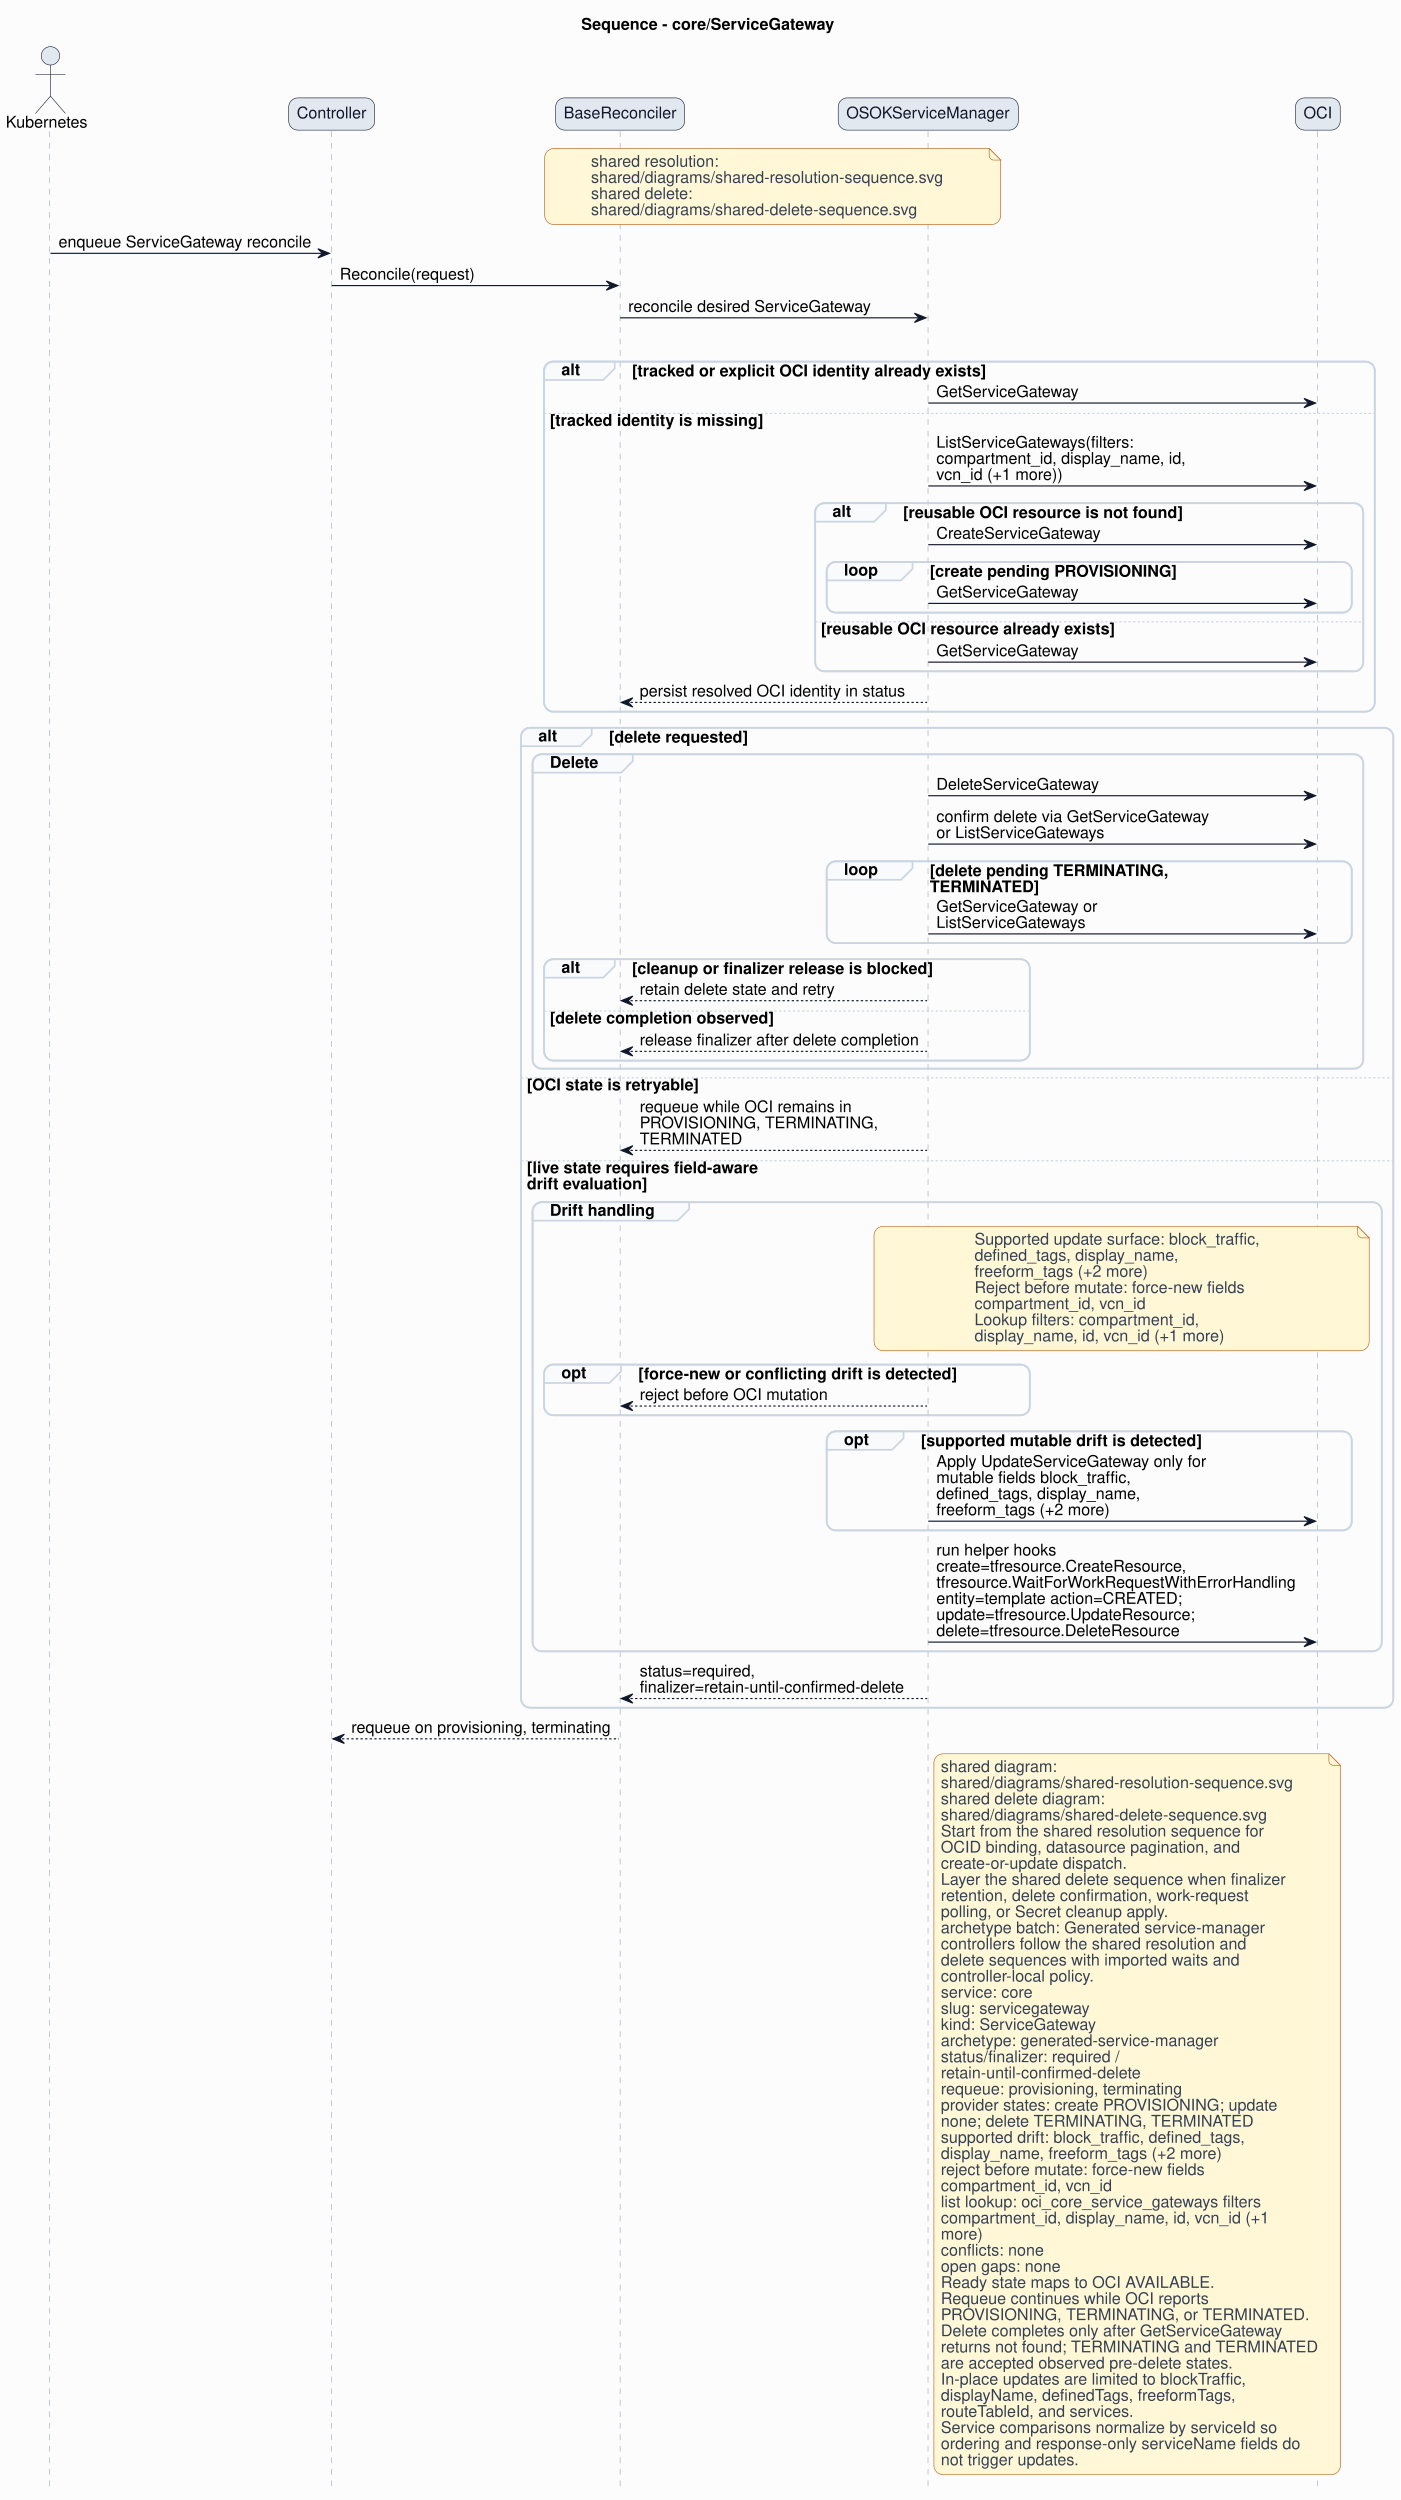
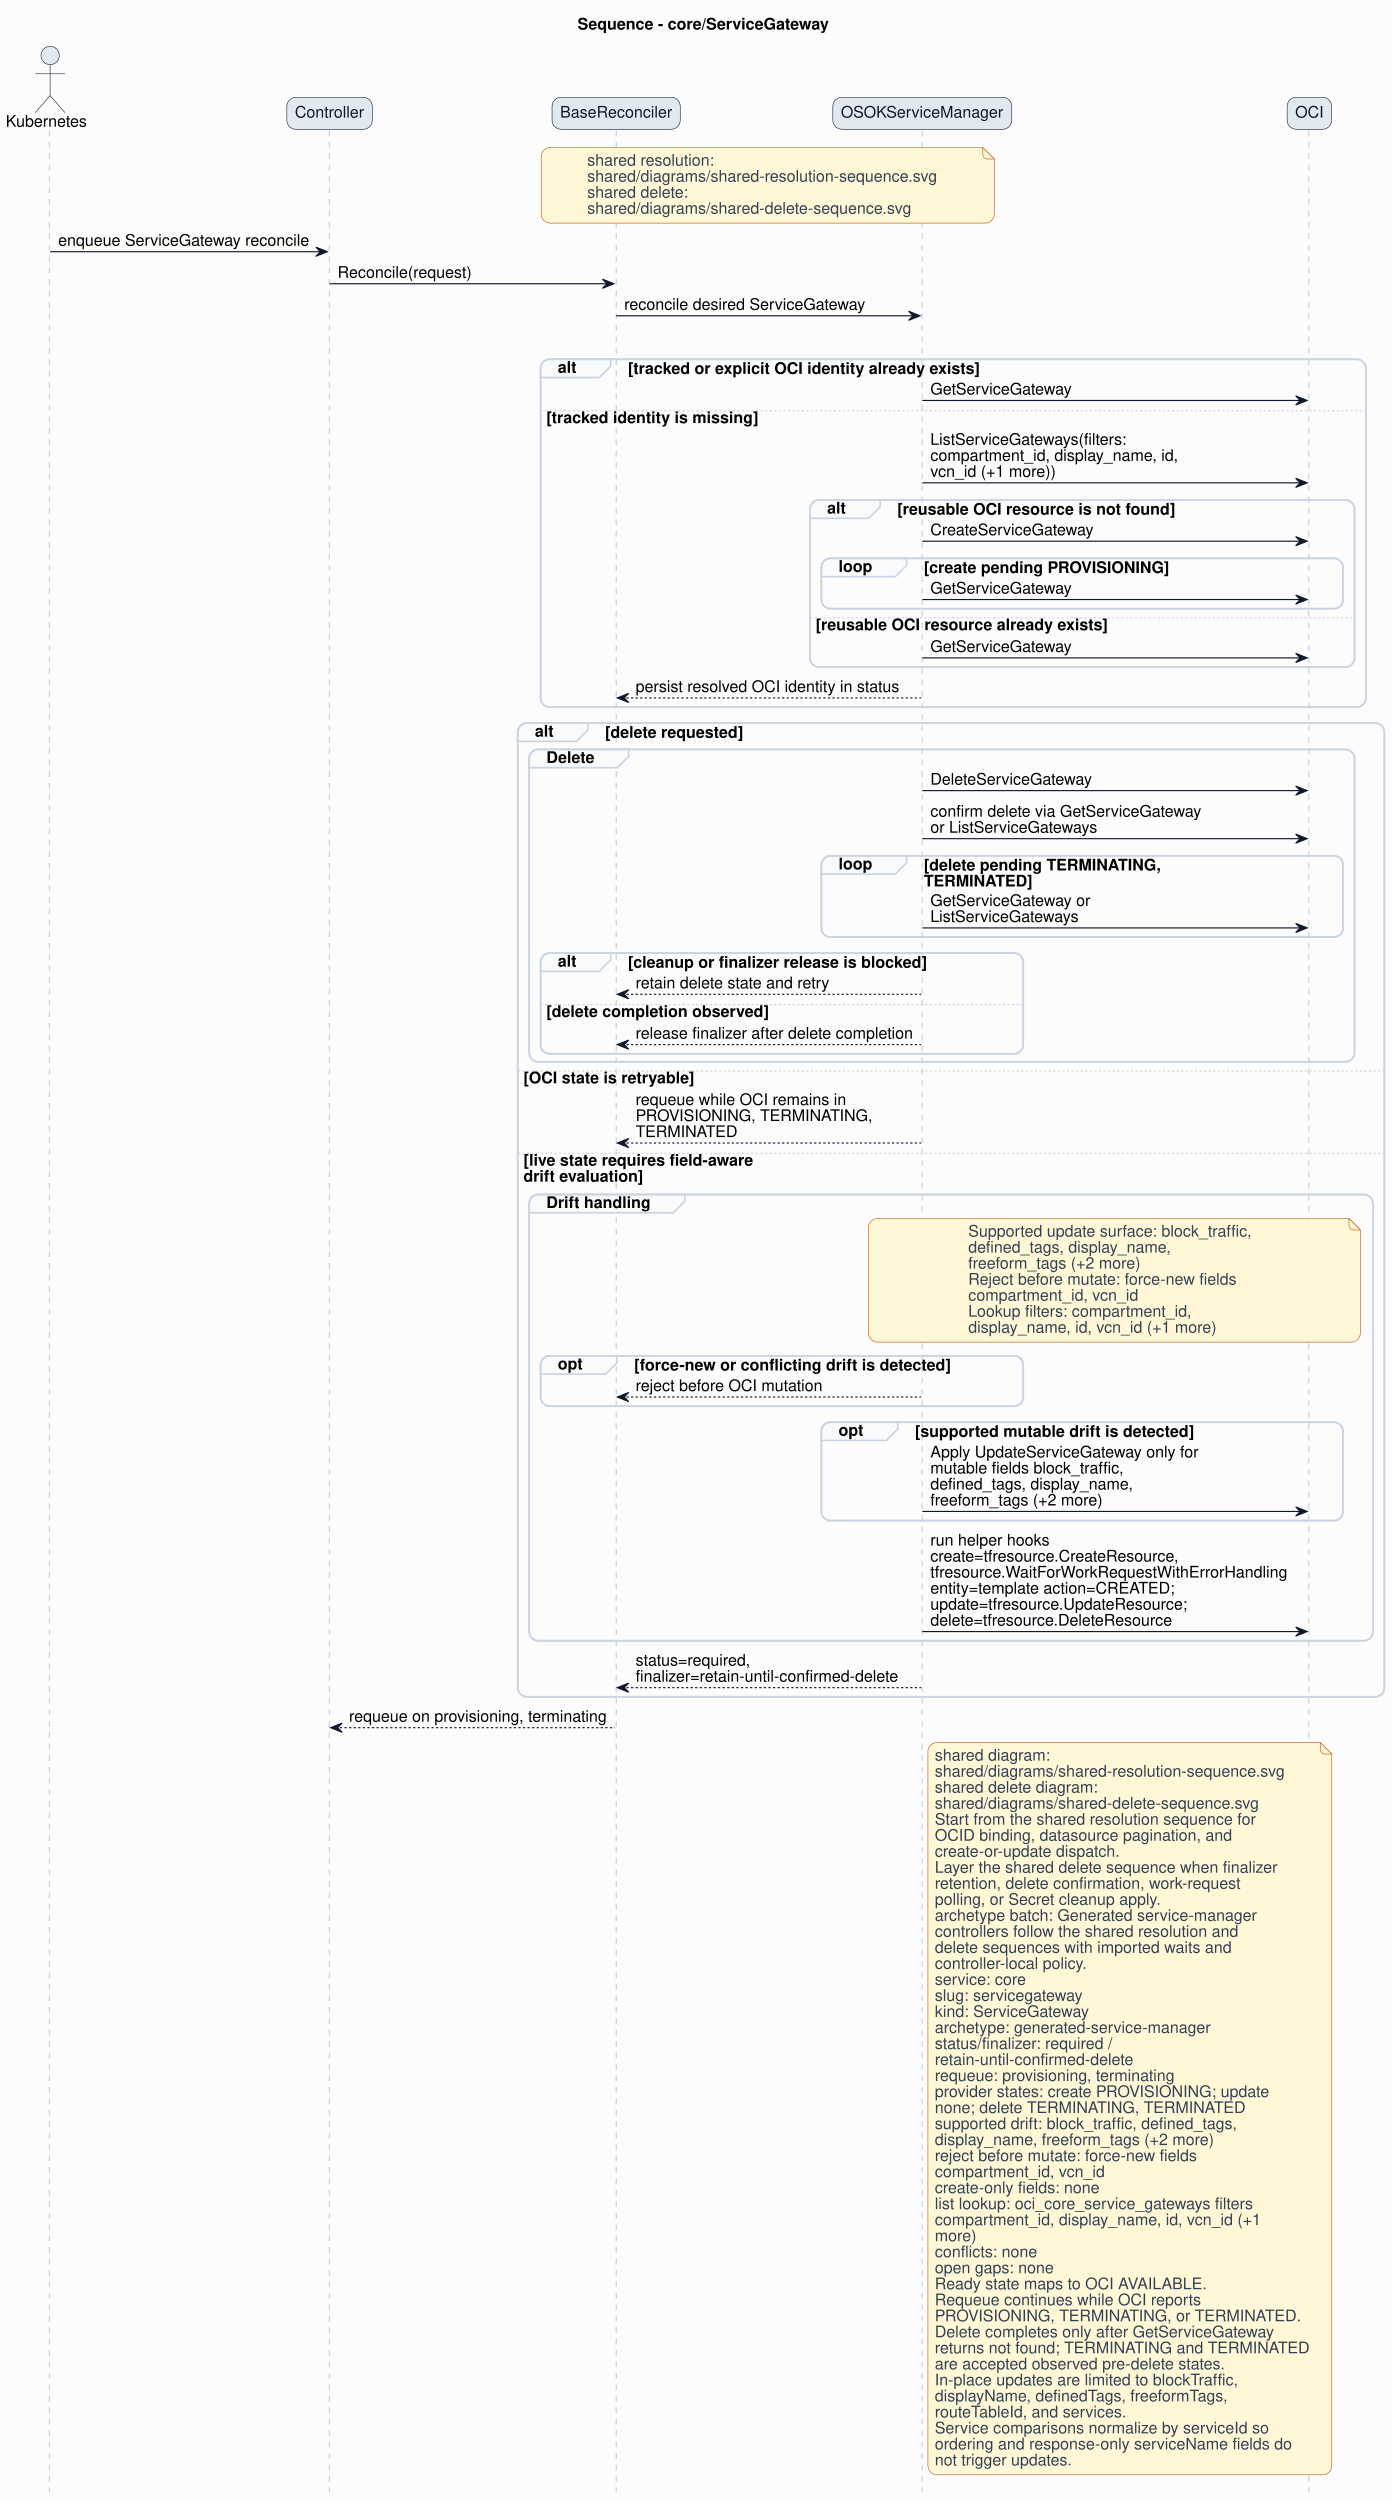
- <svg xmlns="http://www.w3.org/2000/svg" contentStyleType="text/css" data-diagram-type="SEQUENCE" height="2171px" preserveAspectRatio="none" style="width:1216px;height:2171px;background:#FCFCFD;" version="1.1" viewBox="0 0 1216 2171" width="1216px" zoomAndPan="magnify">
+ <svg xmlns="http://www.w3.org/2000/svg" contentStyleType="text/css" data-diagram-type="SEQUENCE" height="2185px" preserveAspectRatio="none" style="width:1216px;height:2185px;background:#FCFCFD;" version="1.1" viewBox="0 0 1216 2185" width="1216px" zoomAndPan="magnify">
  <defs />
  <g>
-     <rect fill="#FCFCFD" height="2171" style="stroke:none;stroke-width:1;" width="1216" x="0" y="0" />
+     <rect fill="#FCFCFD" height="2185" style="stroke:none;stroke-width:1;" width="1216" x="0" y="0" />
    <text fill="#000000" font-family="Helvetica" font-size="14" font-weight="bold" lengthAdjust="spacing" textLength="219.447" x="504.755" y="25.78">Sequence - core/ServiceGateway</text>
    <rect fill="none" height="304" rx="8" ry="8" style="stroke:#CBD5E1;stroke-width:1.5;" width="721.363" x="472.494" y="314" />
    <rect fill="none" height="146" rx="8" ry="8" style="stroke:#CBD5E1;stroke-width:1.5;" width="475.957" x="707.9" y="437" />
    <rect fill="none" height="44" rx="8" ry="8" style="stroke:#CBD5E1;stroke-width:1.5;" width="455.957" x="717.9" y="488" />
    <rect fill="none" height="851" rx="8" ry="8" style="stroke:#CBD5E1;stroke-width:1.5;" width="757.463" x="452.494" y="632" />
    <rect fill="none" height="273" rx="8" ry="8" style="stroke:#CBD5E1;stroke-width:1.5;" width="721.363" x="462.494" y="655" />
    <rect fill="none" height="71" rx="8" ry="8" style="stroke:#CBD5E1;stroke-width:1.5;" width="455.957" x="717.9" y="748" />
    <rect fill="none" height="88" rx="8" ry="8" style="stroke:#CBD5E1;stroke-width:1.5;" width="421.798" x="472.494" y="833" />
    <rect fill="none" height="390" rx="8" ry="8" style="stroke:#CBD5E1;stroke-width:1.5;" width="737.463" x="462.494" y="1044" />
    <rect fill="none" height="44" rx="8" ry="8" style="stroke:#CBD5E1;stroke-width:1.5;" width="421.798" x="472.494" y="1185" />
    <rect fill="none" height="86" rx="8" ry="8" style="stroke:#CBD5E1;stroke-width:1.5;" width="455.957" x="717.9" y="1243" />
    <g class="participant-lifeline" data-entity-uid="part1" data-qualified-name="Kubernetes" id="part1-lifeline">
      <g>
-         <rect fill="#000000" fill-opacity="0" height="2050" width="8" x="39.803" y="114" />
-         <line style="stroke:#94A3B8;stroke-width:0.5;stroke-dasharray:5,5;" x1="43" x2="43" y1="114" y2="2164" />
+         <rect fill="#000000" fill-opacity="0" height="2064" width="8" x="39.803" y="114" />
+         <line style="stroke:#94A3B8;stroke-width:0.5;stroke-dasharray:5,5;" x1="43" x2="43" y1="114" y2="2178" />
      </g>
    </g>
    <g class="participant-lifeline" data-entity-uid="part2" data-qualified-name="Controller" id="part2-lifeline">
      <g>
-         <rect fill="#000000" fill-opacity="0" height="2050" width="8" x="284.043" y="114" />
-         <line style="stroke:#94A3B8;stroke-width:0.5;stroke-dasharray:5,5;" x1="287.699" x2="287.699" y1="114" y2="2164" />
+         <rect fill="#000000" fill-opacity="0" height="2064" width="8" x="284.043" y="114" />
+         <line style="stroke:#94A3B8;stroke-width:0.5;stroke-dasharray:5,5;" x1="287.699" x2="287.699" y1="114" y2="2178" />
      </g>
    </g>
    <g class="participant-lifeline" data-entity-uid="part3" data-qualified-name="BaseReconciler" id="part3-lifeline">
      <g>
-         <rect fill="#000000" fill-opacity="0" height="2050" width="8" x="534.518" y="114" />
-         <line style="stroke:#94A3B8;stroke-width:0.5;stroke-dasharray:5,5;" x1="538.494" x2="538.494" y1="114" y2="2164" />
+         <rect fill="#000000" fill-opacity="0" height="2064" width="8" x="534.518" y="114" />
+         <line style="stroke:#94A3B8;stroke-width:0.5;stroke-dasharray:5,5;" x1="538.494" x2="538.494" y1="114" y2="2178" />
      </g>
    </g>
    <g class="participant-lifeline" data-entity-uid="part4" data-qualified-name="ServiceManager" id="part4-lifeline">
      <g>
-         <rect fill="#000000" fill-opacity="0" height="2050" width="8" x="802.096" y="114" />
-         <line style="stroke:#94A3B8;stroke-width:0.5;stroke-dasharray:5,5;" x1="805.9" x2="805.9" y1="114" y2="2164" />
+         <rect fill="#000000" fill-opacity="0" height="2064" width="8" x="802.096" y="114" />
+         <line style="stroke:#94A3B8;stroke-width:0.5;stroke-dasharray:5,5;" x1="805.9" x2="805.9" y1="114" y2="2178" />
      </g>
    </g>
    <g class="participant-lifeline" data-entity-uid="part5" data-qualified-name="OCI" id="part5-lifeline">
      <g>
-         <rect fill="#000000" fill-opacity="0" height="2050" width="8" x="1140.413" y="114" />
-         <line style="stroke:#94A3B8;stroke-width:0.5;stroke-dasharray:5,5;" x1="1143.968" x2="1143.968" y1="114" y2="2164" />
+         <rect fill="#000000" fill-opacity="0" height="2064" width="8" x="1140.413" y="114" />
+         <line style="stroke:#94A3B8;stroke-width:0.5;stroke-dasharray:5,5;" x1="1143.968" x2="1143.968" y1="114" y2="2178" />
      </g>
    </g>
    <g class="participant participant-head" data-entity-uid="part1" data-qualified-name="Kubernetes" id="part1-head">
      <text fill="#000000" font-family="Helvetica" font-size="14" lengthAdjust="spacing" textLength="71.606" x="5" y="110.78">Kubernetes</text>
      <ellipse cx="43.803" cy="48.5" fill="#E2E8F0" rx="8" ry="8" style="stroke:#0F172A;stroke-width:0.5;" />
      <path d="M43.803,56.5 L43.803,83.5 M30.803,64.5 L56.803,64.5 M43.803,83.5 L30.803,98.5 M43.803,83.5 L56.803,98.5" fill="none" style="stroke:#0F172A;stroke-width:0.5;" />
    </g>
    <g class="participant participant-head" data-entity-uid="part2" data-qualified-name="Controller" id="part2-head">
      <rect fill="#E2E8F0" height="28" rx="8" ry="8" style="stroke:#0F172A;stroke-width:0.5;" width="74.689" x="250.699" y="85" />
      <text fill="#0F172A" font-family="Helvetica" font-size="14" lengthAdjust="spacing" textLength="60.69" x="257.699" y="102.78">Controller</text>
    </g>
    <g class="participant participant-head" data-entity-uid="part3" data-qualified-name="BaseReconciler" id="part3-head">
      <rect fill="#E2E8F0" height="28" rx="8" ry="8" style="stroke:#0F172A;stroke-width:0.5;" width="112.048" x="482.494" y="85" />
      <text fill="#0F172A" font-family="Helvetica" font-size="14" lengthAdjust="spacing" textLength="98.048" x="489.494" y="102.78">BaseReconciler</text>
    </g>
    <g class="participant participant-head" data-entity-uid="part4" data-qualified-name="ServiceManager" id="part4-head">
      <rect fill="#E2E8F0" height="28" rx="8" ry="8" style="stroke:#0F172A;stroke-width:0.5;" width="156.393" x="727.9" y="85" />
      <text fill="#0F172A" font-family="Helvetica" font-size="14" lengthAdjust="spacing" textLength="142.393" x="734.9" y="102.78">OSOKServiceManager</text>
    </g>
    <g class="participant participant-head" data-entity-uid="part5" data-qualified-name="OCI" id="part5-head">
      <rect fill="#E2E8F0" height="28" rx="8" ry="8" style="stroke:#0F172A;stroke-width:0.5;" width="38.89" x="1124.968" y="85" />
      <text fill="#0F172A" font-family="Helvetica" font-size="14" lengthAdjust="spacing" textLength="24.89" x="1131.968" y="102.78">OCI</text>
    </g>
    <path d="M473,137 L473,187 A8,8 0 0 0 481,195 L861,195 A8,8 0 0 0 869,187 L869,139 L859,129 L481,129 A8,8 0 0 0 473,137" fill="#FFF7D6" style="stroke:#B45309;stroke-width:0.5;" />
    <path d="M859,129 L859,135 A4,4 0 0 0 863,139 L869,139 L859,129" fill="#FFF7D6" style="stroke:#B45309;stroke-width:0.5;" />
    <text fill="#334155" font-family="Helvetica" font-size="14" lengthAdjust="spacing" textLength="111.289" x="513.203" y="144.78">shared resolution:</text>
    <text fill="#334155" font-family="Helvetica" font-size="14" lengthAdjust="spacing" textLength="307.392" x="513.203" y="158.78">shared/diagrams/shared-resolution-sequence.svg</text>
    <text fill="#334155" font-family="Helvetica" font-size="14" lengthAdjust="spacing" textLength="88.731" x="513.203" y="172.78">shared delete:</text>
    <text fill="#334155" font-family="Helvetica" font-size="14" lengthAdjust="spacing" textLength="284.833" x="513.203" y="186.78">shared/diagrams/shared-delete-sequence.svg</text>
    <g class="message" data-entity-1="part1" data-entity-2="part2" id="msg1">
      <polygon fill="#0F172A" points="276.043,216,286.043,220,276.043,224,280.043,220" style="stroke:#0F172A;stroke-width:1;" />
      <line style="stroke:#0F172A;stroke-width:1;" x1="43.803" x2="282.043" y1="220" y2="220" />
      <text fill="#000000" font-family="Helvetica" font-size="14" lengthAdjust="spacing" textLength="220.24" x="50.803" y="214.78">enqueue ServiceGateway reconcile</text>
    </g>
    <g class="message" data-entity-1="part2" data-entity-2="part3" id="msg2">
      <polygon fill="#0F172A" points="526.518,244,536.518,248,526.518,252,530.518,248" style="stroke:#0F172A;stroke-width:1;" />
      <line style="stroke:#0F172A;stroke-width:1;" x1="288.043" x2="532.518" y1="248" y2="248" />
      <text fill="#000000" font-family="Helvetica" font-size="14" lengthAdjust="spacing" textLength="117.496" x="295.043" y="242.78">Reconcile(request)</text>
    </g>
    <g class="message" data-entity-1="part3" data-entity-2="part4" id="msg3">
      <polygon fill="#0F172A" points="794.096,272,804.096,276,794.096,280,798.096,276" style="stroke:#0F172A;stroke-width:1;" />
      <line style="stroke:#0F172A;stroke-width:1;" x1="538.518" x2="800.096" y1="276" y2="276" />
      <text fill="#000000" font-family="Helvetica" font-size="14" lengthAdjust="spacing" textLength="211.654" x="545.518" y="270.78">reconcile desired ServiceGateway</text>
    </g>
    <path d="M480.494,314 L533.832,314 L533.832,320 L523.832,330 L472.494,330 L472.494,322 A8,8 0 0 1 480.494,314" fill="#F8FAFC" style="stroke:#CBD5E1;stroke-width:1.5;" />
    <rect fill="none" height="304" rx="8" ry="8" style="stroke:#CBD5E1;stroke-width:1.5;" width="721.363" x="472.494" y="314" />
    <text fill="#000000" font-family="Helvetica" font-size="14" font-weight="bold" lengthAdjust="spacing" textLength="16.338" x="487.494" y="325.78">alt</text>
    <text fill="#000000" font-family="Helvetica" font-size="14" font-weight="bold" lengthAdjust="spacing" textLength="308.109" x="548.832" y="326.78">[tracked or explicit OCI identity already exists]</text>
    <g class="message" data-entity-1="part4" data-entity-2="part5" id="msg4">
      <polygon fill="#0F172A" points="1132.413,346,1142.413,350,1132.413,354,1136.413,350" style="stroke:#0F172A;stroke-width:1;" />
      <line style="stroke:#0F172A;stroke-width:1;" x1="806.096" x2="1138.413" y1="350" y2="350" />
      <text fill="#000000" font-family="Helvetica" font-size="14" lengthAdjust="spacing" textLength="124.496" x="813.096" y="344.78">GetServiceGateway</text>
    </g>
    <line style="stroke:#CBD5E1;stroke-width:1;stroke-dasharray:2,2;" x1="472.494" x2="1193.857" y1="359" y2="359" />
    <text fill="#000000" font-family="Helvetica" font-size="14" font-weight="bold" lengthAdjust="spacing" textLength="185.158" x="477.494" y="369.78">[tracked identity is missing]</text>
    <g class="message" data-entity-1="part4" data-entity-2="part5" id="msg5">
      <polygon fill="#0F172A" points="1132.413,418,1142.413,422,1132.413,426,1136.413,422" style="stroke:#0F172A;stroke-width:1;" />
      <line style="stroke:#0F172A;stroke-width:1;" x1="806.096" x2="1138.413" y1="422" y2="422" />
      <text fill="#000000" font-family="Helvetica" font-size="14" lengthAdjust="spacing" textLength="172.717" x="813.096" y="388.78">ListServiceGateways(filters:</text>
      <text fill="#000000" font-family="Helvetica" font-size="14" lengthAdjust="spacing" textLength="217.109" x="813.096" y="402.78">compartment_id, display_name, id,</text>
      <text fill="#000000" font-family="Helvetica" font-size="14" lengthAdjust="spacing" textLength="110.093" x="813.096" y="416.78">vcn_id (+1 more))</text>
    </g>
    <path d="M715.9,437 L769.238,437 L769.238,443 L759.238,453 L707.9,453 L707.9,445 A8,8 0 0 1 715.9,437" fill="#F8FAFC" style="stroke:#CBD5E1;stroke-width:1.5;" />
    <rect fill="none" height="146" rx="8" ry="8" style="stroke:#CBD5E1;stroke-width:1.5;" width="475.957" x="707.9" y="437" />
    <text fill="#000000" font-family="Helvetica" font-size="14" font-weight="bold" lengthAdjust="spacing" textLength="16.338" x="722.9" y="448.78">alt</text>
    <text fill="#000000" font-family="Helvetica" font-size="14" font-weight="bold" lengthAdjust="spacing" textLength="242.703" x="784.238" y="449.78">[reusable OCI resource is not found]</text>
    <g class="message" data-entity-1="part4" data-entity-2="part5" id="msg6">
      <polygon fill="#0F172A" points="1132.413,469,1142.413,473,1132.413,477,1136.413,473" style="stroke:#0F172A;stroke-width:1;" />
      <line style="stroke:#0F172A;stroke-width:1;" x1="806.096" x2="1138.413" y1="473" y2="473" />
      <text fill="#000000" font-family="Helvetica" font-size="14" lengthAdjust="spacing" textLength="143.951" x="813.096" y="467.78">CreateServiceGateway</text>
    </g>
    <path d="M725.9,488 L792.445,488 L792.445,494 L782.445,504 L717.9,504 L717.9,496 A8,8 0 0 1 725.9,488" fill="#F8FAFC" style="stroke:#CBD5E1;stroke-width:1.5;" />
    <rect fill="none" height="44" rx="8" ry="8" style="stroke:#CBD5E1;stroke-width:1.5;" width="455.957" x="717.9" y="488" />
    <text fill="#000000" font-family="Helvetica" font-size="14" font-weight="bold" lengthAdjust="spacing" textLength="29.545" x="732.9" y="499.78">loop</text>
    <text fill="#000000" font-family="Helvetica" font-size="14" font-weight="bold" lengthAdjust="spacing" textLength="215.476" x="807.445" y="500.78">[create pending PROVISIONING]</text>
    <g class="message" data-entity-1="part4" data-entity-2="part5" id="msg7">
      <polygon fill="#0F172A" points="1132.413,520,1142.413,524,1132.413,528,1136.413,524" style="stroke:#0F172A;stroke-width:1;" />
      <line style="stroke:#0F172A;stroke-width:1;" x1="806.096" x2="1138.413" y1="524" y2="524" />
      <text fill="#000000" font-family="Helvetica" font-size="14" lengthAdjust="spacing" textLength="124.496" x="813.096" y="518.78">GetServiceGateway</text>
    </g>
    <line style="stroke:#CBD5E1;stroke-width:1;stroke-dasharray:2,2;" x1="707.9" x2="1183.857" y1="540" y2="540" />
    <text fill="#000000" font-family="Helvetica" font-size="14" font-weight="bold" lengthAdjust="spacing" textLength="255.233" x="712.9" y="550.78">[reusable OCI resource already exists]</text>
    <g class="message" data-entity-1="part4" data-entity-2="part5" id="msg8">
      <polygon fill="#0F172A" points="1132.413,571,1142.413,575,1132.413,579,1136.413,575" style="stroke:#0F172A;stroke-width:1;" />
      <line style="stroke:#0F172A;stroke-width:1;" x1="806.096" x2="1138.413" y1="575" y2="575" />
      <text fill="#000000" font-family="Helvetica" font-size="14" lengthAdjust="spacing" textLength="124.496" x="813.096" y="569.78">GetServiceGateway</text>
    </g>
    <g class="message" data-entity-1="part4" data-entity-2="part3" id="msg9">
      <polygon fill="#0F172A" points="549.518,606,539.518,610,549.518,614,545.518,610" style="stroke:#0F172A;stroke-width:1;" />
      <line style="stroke:#0F172A;stroke-width:1;stroke-dasharray:2,2;" x1="543.518" x2="805.096" y1="610" y2="610" />
      <text fill="#000000" font-family="Helvetica" font-size="14" lengthAdjust="spacing" textLength="231.096" x="555.518" y="604.78">persist resolved OCI identity in status</text>
    </g>
    <path d="M460.494,632 L513.832,632 L513.832,638 L503.832,648 L452.494,648 L452.494,640 A8,8 0 0 1 460.494,632" fill="#F8FAFC" style="stroke:#CBD5E1;stroke-width:1.5;" />
    <rect fill="none" height="851" rx="8" ry="8" style="stroke:#CBD5E1;stroke-width:1.5;" width="757.463" x="452.494" y="632" />
    <text fill="#000000" font-family="Helvetica" font-size="14" font-weight="bold" lengthAdjust="spacing" textLength="16.338" x="467.494" y="643.78">alt</text>
    <text fill="#000000" font-family="Helvetica" font-size="14" font-weight="bold" lengthAdjust="spacing" textLength="120.586" x="528.832" y="644.78">[delete requested]</text>
    <path d="M470.494,655 L549.515,655 L549.515,661 L539.515,671 L462.494,671 L462.494,663 A8,8 0 0 1 470.494,655" fill="#F8FAFC" style="stroke:#CBD5E1;stroke-width:1.5;" />
    <rect fill="none" height="273" rx="8" ry="8" style="stroke:#CBD5E1;stroke-width:1.5;" width="721.363" x="462.494" y="655" />
    <text fill="#000000" font-family="Helvetica" font-size="14" font-weight="bold" lengthAdjust="spacing" textLength="42.02" x="477.494" y="666.78">Delete</text>
    <g class="message" data-entity-1="part4" data-entity-2="part5" id="msg10">
      <polygon fill="#0F172A" points="1132.413,687,1142.413,691,1132.413,695,1136.413,691" style="stroke:#0F172A;stroke-width:1;" />
      <line style="stroke:#0F172A;stroke-width:1;" x1="806.096" x2="1138.413" y1="691" y2="691" />
      <text fill="#000000" font-family="Helvetica" font-size="14" lengthAdjust="spacing" textLength="142.399" x="813.096" y="685.78">DeleteServiceGateway</text>
    </g>
    <g class="message" data-entity-1="part4" data-entity-2="part5" id="msg11">
      <polygon fill="#0F172A" points="1132.413,729,1142.413,733,1132.413,737,1136.413,733" style="stroke:#0F172A;stroke-width:1;" />
      <line style="stroke:#0F172A;stroke-width:1;" x1="806.096" x2="1138.413" y1="733" y2="733" />
      <text fill="#000000" font-family="Helvetica" font-size="14" lengthAdjust="spacing" textLength="238.102" x="813.096" y="713.78">confirm delete via GetServiceGateway</text>
      <text fill="#000000" font-family="Helvetica" font-size="14" lengthAdjust="spacing" textLength="147.055" x="813.096" y="727.78">or ListServiceGateways</text>
    </g>
    <path d="M725.9,748 L792.445,748 L792.445,754 L782.445,764 L717.9,764 L717.9,756 A8,8 0 0 1 725.9,748" fill="#F8FAFC" style="stroke:#CBD5E1;stroke-width:1.5;" />
    <rect fill="none" height="71" rx="8" ry="8" style="stroke:#CBD5E1;stroke-width:1.5;" width="455.957" x="717.9" y="748" />
    <text fill="#000000" font-family="Helvetica" font-size="14" font-weight="bold" lengthAdjust="spacing" textLength="29.545" x="732.9" y="759.78">loop</text>
    <text fill="#000000" font-family="Helvetica" font-size="14" font-weight="bold" lengthAdjust="spacing" textLength="208.441" x="807.445" y="760.78">[delete pending TERMINATING,</text>
    <text fill="#000000" font-family="Helvetica" font-size="14" font-weight="bold" lengthAdjust="spacing" textLength="96.435" x="807.445" y="774.78">TERMINATED]</text>
    <g class="message" data-entity-1="part4" data-entity-2="part5" id="msg12">
      <polygon fill="#0F172A" points="1132.413,807,1142.413,811,1132.413,815,1136.413,811" style="stroke:#0F172A;stroke-width:1;" />
      <line style="stroke:#0F172A;stroke-width:1;" x1="806.096" x2="1138.413" y1="811" y2="811" />
      <text fill="#000000" font-family="Helvetica" font-size="14" lengthAdjust="spacing" textLength="140.834" x="813.096" y="791.78">GetServiceGateway or</text>
      <text fill="#000000" font-family="Helvetica" font-size="14" lengthAdjust="spacing" textLength="130.717" x="813.096" y="805.78">ListServiceGateways</text>
    </g>
    <path d="M480.494,833 L533.832,833 L533.832,839 L523.832,849 L472.494,849 L472.494,841 A8,8 0 0 1 480.494,833" fill="#F8FAFC" style="stroke:#CBD5E1;stroke-width:1.5;" />
    <rect fill="none" height="88" rx="8" ry="8" style="stroke:#CBD5E1;stroke-width:1.5;" width="421.798" x="472.494" y="833" />
    <text fill="#000000" font-family="Helvetica" font-size="14" font-weight="bold" lengthAdjust="spacing" textLength="16.338" x="487.494" y="844.78">alt</text>
    <text fill="#000000" font-family="Helvetica" font-size="14" font-weight="bold" lengthAdjust="spacing" textLength="261.427" x="548.832" y="845.78">[cleanup or finalizer release is blocked]</text>
    <g class="message" data-entity-1="part4" data-entity-2="part3" id="msg13">
      <polygon fill="#0F172A" points="549.518,865,539.518,869,549.518,873,545.518,869" style="stroke:#0F172A;stroke-width:1;" />
      <line style="stroke:#0F172A;stroke-width:1;stroke-dasharray:2,2;" x1="543.518" x2="805.096" y1="869" y2="869" />
      <text fill="#000000" font-family="Helvetica" font-size="14" lengthAdjust="spacing" textLength="170.434" x="555.518" y="863.78">retain delete state and retry</text>
    </g>
    <line style="stroke:#CBD5E1;stroke-width:1;stroke-dasharray:2,2;" x1="472.494" x2="894.293" y1="878" y2="878" />
    <text fill="#000000" font-family="Helvetica" font-size="14" font-weight="bold" lengthAdjust="spacing" textLength="194.482" x="477.494" y="888.78">[delete completion observed]</text>
    <g class="message" data-entity-1="part4" data-entity-2="part3" id="msg14">
      <polygon fill="#0F172A" points="549.518,909,539.518,913,549.518,917,545.518,913" style="stroke:#0F172A;stroke-width:1;" />
      <line style="stroke:#0F172A;stroke-width:1;stroke-dasharray:2,2;" x1="543.518" x2="805.096" y1="913" y2="913" />
      <text fill="#000000" font-family="Helvetica" font-size="14" lengthAdjust="spacing" textLength="243.578" x="555.518" y="907.78">release finalizer after delete completion</text>
    </g>
    <line style="stroke:#CBD5E1;stroke-width:1;stroke-dasharray:2,2;" x1="452.494" x2="1209.957" y1="936" y2="936" />
    <text fill="#000000" font-family="Helvetica" font-size="14" font-weight="bold" lengthAdjust="spacing" textLength="149.386" x="457.494" y="946.78">[OCI state is retryable]</text>
    <g class="message" data-entity-1="part4" data-entity-2="part3" id="msg15">
      <polygon fill="#0F172A" points="549.518,995,539.518,999,549.518,1003,545.518,999" style="stroke:#0F172A;stroke-width:1;" />
      <line style="stroke:#0F172A;stroke-width:1;stroke-dasharray:2,2;" x1="543.518" x2="805.096" y1="999" y2="999" />
      <text fill="#000000" font-family="Helvetica" font-size="14" lengthAdjust="spacing" textLength="184.42" x="555.518" y="965.78">requeue while OCI remains in</text>
      <text fill="#000000" font-family="Helvetica" font-size="14" lengthAdjust="spacing" textLength="210.793" x="555.518" y="979.78">PROVISIONING, TERMINATING,</text>
      <text fill="#000000" font-family="Helvetica" font-size="14" lengthAdjust="spacing" textLength="91" x="555.518" y="993.78">TERMINATED</text>
    </g>
    <line style="stroke:#CBD5E1;stroke-width:1;stroke-dasharray:2,2;" x1="452.494" x2="1209.957" y1="1008" y2="1008" />
    <text fill="#000000" font-family="Helvetica" font-size="14" font-weight="bold" lengthAdjust="spacing" textLength="200.751" x="457.494" y="1018.78">[live state requires field-aware</text>
    <text fill="#000000" font-family="Helvetica" font-size="14" font-weight="bold" lengthAdjust="spacing" textLength="105.007" x="457.494" y="1032.78">drift evaluation]</text>
    <path d="M470.494,1044 L598.481,1044 L598.481,1050 L588.481,1060 L462.494,1060 L462.494,1052 A8,8 0 0 1 470.494,1044" fill="#F8FAFC" style="stroke:#CBD5E1;stroke-width:1.5;" />
    <rect fill="none" height="390" rx="8" ry="8" style="stroke:#CBD5E1;stroke-width:1.5;" width="737.463" x="462.494" y="1044" />
    <text fill="#000000" font-family="Helvetica" font-size="14" font-weight="bold" lengthAdjust="spacing" textLength="90.986" x="477.494" y="1055.78">Drift handling</text>
    <path d="M759,1073 L759,1165 A8,8 0 0 0 767,1173 L1181,1173 A8,8 0 0 0 1189,1165 L1189,1075 L1179,1065 L767,1065 A8,8 0 0 0 759,1073" fill="#FFF7D6" style="stroke:#B45309;stroke-width:0.5;" />
    <path d="M1179,1065 L1179,1071 A4,4 0 0 0 1183,1075 L1189,1075 L1179,1065" fill="#FFF7D6" style="stroke:#B45309;stroke-width:0.5;" />
    <text fill="#334155" font-family="Helvetica" font-size="14" lengthAdjust="spacing" textLength="247.481" x="846.238" y="1080.78">Supported update surface: block_traffic,</text>
    <text fill="#334155" font-family="Helvetica" font-size="14" lengthAdjust="spacing" textLength="178.233" x="846.238" y="1094.78">defined_tags, display_name,</text>
    <text fill="#334155" font-family="Helvetica" font-size="14" lengthAdjust="spacing" textLength="151.334" x="846.238" y="1108.78">freeform_tags (+2 more)</text>
    <text fill="#334155" font-family="Helvetica" font-size="14" lengthAdjust="spacing" textLength="235.778" x="846.238" y="1122.78">Reject before mutate: force-new fields</text>
    <text fill="#334155" font-family="Helvetica" font-size="14" lengthAdjust="spacing" textLength="148.627" x="846.238" y="1136.78">compartment_id, vcn_id</text>
    <text fill="#334155" font-family="Helvetica" font-size="14" lengthAdjust="spacing" textLength="195.316" x="846.238" y="1150.78">Lookup filters: compartment_id,</text>
    <text fill="#334155" font-family="Helvetica" font-size="14" lengthAdjust="spacing" textLength="218.272" x="846.238" y="1164.78">display_name, id, vcn_id (+1 more)</text>
    <path d="M480.494,1185 L539.26,1185 L539.26,1191 L529.26,1201 L472.494,1201 L472.494,1193 A8,8 0 0 1 480.494,1185" fill="#F8FAFC" style="stroke:#CBD5E1;stroke-width:1.5;" />
    <rect fill="none" height="44" rx="8" ry="8" style="stroke:#CBD5E1;stroke-width:1.5;" width="421.798" x="472.494" y="1185" />
    <text fill="#000000" font-family="Helvetica" font-size="14" font-weight="bold" lengthAdjust="spacing" textLength="21.766" x="487.494" y="1196.78">opt</text>
    <text fill="#000000" font-family="Helvetica" font-size="14" font-weight="bold" lengthAdjust="spacing" textLength="276.131" x="554.26" y="1197.78">[force-new or conflicting drift is detected]</text>
    <g class="message" data-entity-1="part4" data-entity-2="part3" id="msg16">
      <polygon fill="#0F172A" points="549.518,1217,539.518,1221,549.518,1225,545.518,1221" style="stroke:#0F172A;stroke-width:1;" />
      <line style="stroke:#0F172A;stroke-width:1;stroke-dasharray:2,2;" x1="543.518" x2="805.096" y1="1221" y2="1221" />
      <text fill="#000000" font-family="Helvetica" font-size="14" lengthAdjust="spacing" textLength="164.185" x="555.518" y="1215.78">reject before OCI mutation</text>
    </g>
    <path d="M725.9,1243 L784.665,1243 L784.665,1249 L774.665,1259 L717.9,1259 L717.9,1251 A8,8 0 0 1 725.9,1243" fill="#F8FAFC" style="stroke:#CBD5E1;stroke-width:1.5;" />
    <rect fill="none" height="86" rx="8" ry="8" style="stroke:#CBD5E1;stroke-width:1.5;" width="455.957" x="717.9" y="1243" />
    <text fill="#000000" font-family="Helvetica" font-size="14" font-weight="bold" lengthAdjust="spacing" textLength="21.766" x="732.9" y="1254.78">opt</text>
    <text fill="#000000" font-family="Helvetica" font-size="14" font-weight="bold" lengthAdjust="spacing" textLength="243.462" x="799.665" y="1255.78">[supported mutable drift is detected]</text>
    <g class="message" data-entity-1="part4" data-entity-2="part5" id="msg17">
      <polygon fill="#0F172A" points="1132.413,1317,1142.413,1321,1132.413,1325,1136.413,1321" style="stroke:#0F172A;stroke-width:1;" />
      <line style="stroke:#0F172A;stroke-width:1;" x1="806.096" x2="1138.413" y1="1321" y2="1321" />
      <text fill="#000000" font-family="Helvetica" font-size="14" lengthAdjust="spacing" textLength="235.785" x="813.096" y="1273.78">Apply UpdateServiceGateway only for</text>
      <text fill="#000000" font-family="Helvetica" font-size="14" lengthAdjust="spacing" textLength="168.855" x="813.096" y="1287.78">mutable fields block_traffic,</text>
      <text fill="#000000" font-family="Helvetica" font-size="14" lengthAdjust="spacing" textLength="178.233" x="813.096" y="1301.78">defined_tags, display_name,</text>
      <text fill="#000000" font-family="Helvetica" font-size="14" lengthAdjust="spacing" textLength="151.334" x="813.096" y="1315.78">freeform_tags (+2 more)</text>
    </g>
    <g class="message" data-entity-1="part4" data-entity-2="part5" id="msg18">
      <polygon fill="#0F172A" points="1132.413,1422,1142.413,1426,1132.413,1430,1136.413,1426" style="stroke:#0F172A;stroke-width:1;" />
      <line style="stroke:#0F172A;stroke-width:1;" x1="806.096" x2="1138.413" y1="1426" y2="1426" />
      <text fill="#000000" font-family="Helvetica" font-size="14" lengthAdjust="spacing" textLength="104.289" x="813.096" y="1350.78">run helper hooks</text>
      <text fill="#000000" font-family="Helvetica" font-size="14" lengthAdjust="spacing" textLength="219.051" x="813.096" y="1364.78">create=tfresource.CreateResource,</text>
      <text fill="#000000" font-family="Helvetica" font-size="14" lengthAdjust="spacing" textLength="314.316" x="813.096" y="1378.78">tfresource.WaitForWorkRequestWithErrorHandling</text>
      <text fill="#000000" font-family="Helvetica" font-size="14" lengthAdjust="spacing" textLength="215.544" x="813.096" y="1392.78">entity=template action=CREATED;</text>
      <text fill="#000000" font-family="Helvetica" font-size="14" lengthAdjust="spacing" textLength="226.085" x="813.096" y="1406.78">update=tfresource.UpdateResource;</text>
      <text fill="#000000" font-family="Helvetica" font-size="14" lengthAdjust="spacing" textLength="212.844" x="813.096" y="1420.78">delete=tfresource.DeleteResource</text>
    </g>
    <g class="message" data-entity-1="part4" data-entity-2="part3" id="msg19">
      <polygon fill="#0F172A" points="549.518,1471,539.518,1475,549.518,1479,545.518,1475" style="stroke:#0F172A;stroke-width:1;" />
      <line style="stroke:#0F172A;stroke-width:1;stroke-dasharray:2,2;" x1="543.518" x2="805.096" y1="1475" y2="1475" />
      <text fill="#000000" font-family="Helvetica" font-size="14" lengthAdjust="spacing" textLength="100.782" x="555.518" y="1455.78">status=required,</text>
      <text fill="#000000" font-family="Helvetica" font-size="14" lengthAdjust="spacing" textLength="230.72" x="555.518" y="1469.78">finalizer=retain-until-confirmed-delete</text>
    </g>
    <g class="message" data-entity-1="part3" data-entity-2="part2" id="msg20">
      <polygon fill="#0F172A" points="299.043,1506,289.043,1510,299.043,1514,295.043,1510" style="stroke:#0F172A;stroke-width:1;" />
      <line style="stroke:#0F172A;stroke-width:1;stroke-dasharray:2,2;" x1="293.043" x2="537.518" y1="1510" y2="1510" />
      <text fill="#000000" font-family="Helvetica" font-size="14" lengthAdjust="spacing" textLength="226.475" x="305.043" y="1504.78">requeue on provisioning, terminating</text>
    </g>
-     <path d="M811,1531 L811,2141 A8,8 0 0 0 819,2149 L1156,2149 A8,8 0 0 0 1164,2141 L1164,1533 L1154,1523 L819,1523 A8,8 0 0 0 811,1531" fill="#FFF7D6" style="stroke:#B45309;stroke-width:0.5;" />
+     <path d="M811,1531 L811,2155 A8,8 0 0 0 819,2163 L1156,2163 A8,8 0 0 0 1164,2155 L1164,1533 L1154,1523 L819,1523 A8,8 0 0 0 811,1531" fill="#FFF7D6" style="stroke:#B45309;stroke-width:0.5;" />
    <path d="M1154,1523 L1154,1529 A4,4 0 0 0 1158,1533 L1164,1533 L1154,1523" fill="#FFF7D6" style="stroke:#B45309;stroke-width:0.5;" />
    <text fill="#334155" font-family="Helvetica" font-size="14" lengthAdjust="spacing" textLength="101.165" x="817" y="1538.78">shared diagram:</text>
    <text fill="#334155" font-family="Helvetica" font-size="14" lengthAdjust="spacing" textLength="307.392" x="817" y="1552.78">shared/diagrams/shared-resolution-sequence.svg</text>
    <text fill="#334155" font-family="Helvetica" font-size="14" lengthAdjust="spacing" textLength="143.199" x="817" y="1566.78">shared delete diagram:</text>
    <text fill="#334155" font-family="Helvetica" font-size="14" lengthAdjust="spacing" textLength="284.833" x="817" y="1580.78">shared/diagrams/shared-delete-sequence.svg</text>
    <text fill="#334155" font-family="Helvetica" font-size="14" lengthAdjust="spacing" textLength="280.93" x="817" y="1594.78">Start from the shared resolution sequence for</text>
    <text fill="#334155" font-family="Helvetica" font-size="14" lengthAdjust="spacing" textLength="260.729" x="817" y="1608.78">OCID binding, datasource pagination, and</text>
    <text fill="#334155" font-family="Helvetica" font-size="14" lengthAdjust="spacing" textLength="163.427" x="817" y="1622.78">create-or-update dispatch.</text>
    <text fill="#334155" font-family="Helvetica" font-size="14" lengthAdjust="spacing" textLength="301.198" x="817" y="1636.78">Layer the shared delete sequence when finalizer</text>
    <text fill="#334155" font-family="Helvetica" font-size="14" lengthAdjust="spacing" textLength="269.247" x="817" y="1650.78">retention, delete confirmation, work-request</text>
    <text fill="#334155" font-family="Helvetica" font-size="14" lengthAdjust="spacing" textLength="199.233" x="817" y="1664.78">polling, or Secret cleanup apply.</text>
    <text fill="#334155" font-family="Helvetica" font-size="14" lengthAdjust="spacing" textLength="281.709" x="817" y="1678.78">archetype batch: Generated service-manager</text>
    <text fill="#334155" font-family="Helvetica" font-size="14" lengthAdjust="spacing" textLength="266.15" x="817" y="1692.78">controllers follow the shared resolution and</text>
    <text fill="#334155" font-family="Helvetica" font-size="14" lengthAdjust="spacing" textLength="259.93" x="817" y="1706.78">delete sequences with imported waits and</text>
    <text fill="#334155" font-family="Helvetica" font-size="14" lengthAdjust="spacing" textLength="134.606" x="817" y="1720.78">controller-local policy.</text>
    <text fill="#334155" font-family="Helvetica" font-size="14" lengthAdjust="spacing" textLength="79.358" x="817" y="1734.78">service: core</text>
    <text fill="#334155" font-family="Helvetica" font-size="14" lengthAdjust="spacing" textLength="129.951" x="817" y="1748.78">slug: servicegateway</text>
    <text fill="#334155" font-family="Helvetica" font-size="14" lengthAdjust="spacing" textLength="135.393" x="817" y="1762.78">kind: ServiceGateway</text>
    <text fill="#334155" font-family="Helvetica" font-size="14" lengthAdjust="spacing" textLength="241.24" x="817" y="1776.78">archetype: generated-service-manager</text>
    <text fill="#334155" font-family="Helvetica" font-size="14" lengthAdjust="spacing" textLength="156.406" x="817" y="1790.78">status/finalizer: required /</text>
    <text fill="#334155" font-family="Helvetica" font-size="14" lengthAdjust="spacing" textLength="174.303" x="817" y="1804.78">retain-until-confirmed-delete</text>
    <text fill="#334155" font-family="Helvetica" font-size="14" lengthAdjust="spacing" textLength="210.902" x="817" y="1818.78">requeue: provisioning, terminating</text>
    <text fill="#334155" font-family="Helvetica" font-size="14" lengthAdjust="spacing" textLength="295.682" x="817" y="1832.78">provider states: create PROVISIONING; update</text>
    <text fill="#334155" font-family="Helvetica" font-size="14" lengthAdjust="spacing" textLength="276.179" x="817" y="1846.78">none; delete TERMINATING, TERMINATED</text>
    <text fill="#334155" font-family="Helvetica" font-size="14" lengthAdjust="spacing" textLength="263.819" x="817" y="1860.78">supported drift: block_traffic, defined_tags,</text>
    <text fill="#334155" font-family="Helvetica" font-size="14" lengthAdjust="spacing" textLength="245.499" x="817" y="1874.78">display_name, freeform_tags (+2 more)</text>
    <text fill="#334155" font-family="Helvetica" font-size="14" lengthAdjust="spacing" textLength="230.33" x="817" y="1888.78">reject before mutate: force-new fields</text>
    <text fill="#334155" font-family="Helvetica" font-size="14" lengthAdjust="spacing" textLength="148.627" x="817" y="1902.78">compartment_id, vcn_id</text>
-     <text fill="#334155" font-family="Helvetica" font-size="14" lengthAdjust="spacing" textLength="279.351" x="817" y="1916.78">list lookup: oci_core_service_gateways filters</text>
-     <text fill="#334155" font-family="Helvetica" font-size="14" lengthAdjust="spacing" textLength="285.981" x="817" y="1930.78">compartment_id, display_name, id, vcn_id (+1</text>
-     <text fill="#334155" font-family="Helvetica" font-size="14" lengthAdjust="spacing" textLength="36.559" x="817" y="1944.78">more)</text>
-     <text fill="#334155" font-family="Helvetica" font-size="14" lengthAdjust="spacing" textLength="89.496" x="817" y="1958.78">conflicts: none</text>
-     <text fill="#334155" font-family="Helvetica" font-size="14" lengthAdjust="spacing" textLength="104.316" x="817" y="1972.78">open gaps: none</text>
-     <text fill="#334155" font-family="Helvetica" font-size="14" lengthAdjust="spacing" textLength="240.447" x="817" y="1986.78">Ready state maps to OCI AVAILABLE.</text>
-     <text fill="#334155" font-family="Helvetica" font-size="14" lengthAdjust="spacing" textLength="232.682" x="817" y="2000.78">Requeue continues while OCI reports</text>
-     <text fill="#334155" font-family="Helvetica" font-size="14" lengthAdjust="spacing" textLength="325.91" x="817" y="2014.78">PROVISIONING, TERMINATING, or TERMINATED.</text>
-     <text fill="#334155" font-family="Helvetica" font-size="14" lengthAdjust="spacing" textLength="298.026" x="817" y="2028.78">Delete completes only after GetServiceGateway</text>
-     <text fill="#334155" font-family="Helvetica" font-size="14" lengthAdjust="spacing" textLength="332.206" x="817" y="2042.78">returns not found; TERMINATING and TERMINATED</text>
-     <text fill="#334155" font-family="Helvetica" font-size="14" lengthAdjust="spacing" textLength="254.488" x="817" y="2056.78">are accepted observed pre-delete states.</text>
-     <text fill="#334155" font-family="Helvetica" font-size="14" lengthAdjust="spacing" textLength="266.902" x="817" y="2070.78">In-place updates are limited to blockTraffic,</text>
-     <text fill="#334155" font-family="Helvetica" font-size="14" lengthAdjust="spacing" textLength="260.675" x="817" y="2084.78">displayName, definedTags, freeformTags,</text>
-     <text fill="#334155" font-family="Helvetica" font-size="14" lengthAdjust="spacing" textLength="168.868" x="817" y="2098.78">routeTableId, and services.</text>
-     <text fill="#334155" font-family="Helvetica" font-size="14" lengthAdjust="spacing" textLength="291.778" x="817" y="2112.78">Service comparisons normalize by serviceId so</text>
-     <text fill="#334155" font-family="Helvetica" font-size="14" lengthAdjust="spacing" textLength="312.054" x="817" y="2126.78">ordering and response-only serviceName fields do</text>
-     <text fill="#334155" font-family="Helvetica" font-size="14" lengthAdjust="spacing" textLength="120.634" x="817" y="2140.78">not trigger updates.</text>
+     <text fill="#334155" font-family="Helvetica" font-size="14" lengthAdjust="spacing" textLength="144.751" x="817" y="1916.78">create-only fields: none</text>
+     <text fill="#334155" font-family="Helvetica" font-size="14" lengthAdjust="spacing" textLength="279.351" x="817" y="1930.78">list lookup: oci_core_service_gateways filters</text>
+     <text fill="#334155" font-family="Helvetica" font-size="14" lengthAdjust="spacing" textLength="285.981" x="817" y="1944.78">compartment_id, display_name, id, vcn_id (+1</text>
+     <text fill="#334155" font-family="Helvetica" font-size="14" lengthAdjust="spacing" textLength="36.559" x="817" y="1958.78">more)</text>
+     <text fill="#334155" font-family="Helvetica" font-size="14" lengthAdjust="spacing" textLength="89.496" x="817" y="1972.78">conflicts: none</text>
+     <text fill="#334155" font-family="Helvetica" font-size="14" lengthAdjust="spacing" textLength="104.316" x="817" y="1986.78">open gaps: none</text>
+     <text fill="#334155" font-family="Helvetica" font-size="14" lengthAdjust="spacing" textLength="240.447" x="817" y="2000.78">Ready state maps to OCI AVAILABLE.</text>
+     <text fill="#334155" font-family="Helvetica" font-size="14" lengthAdjust="spacing" textLength="232.682" x="817" y="2014.78">Requeue continues while OCI reports</text>
+     <text fill="#334155" font-family="Helvetica" font-size="14" lengthAdjust="spacing" textLength="325.91" x="817" y="2028.78">PROVISIONING, TERMINATING, or TERMINATED.</text>
+     <text fill="#334155" font-family="Helvetica" font-size="14" lengthAdjust="spacing" textLength="298.026" x="817" y="2042.78">Delete completes only after GetServiceGateway</text>
+     <text fill="#334155" font-family="Helvetica" font-size="14" lengthAdjust="spacing" textLength="332.206" x="817" y="2056.78">returns not found; TERMINATING and TERMINATED</text>
+     <text fill="#334155" font-family="Helvetica" font-size="14" lengthAdjust="spacing" textLength="254.488" x="817" y="2070.78">are accepted observed pre-delete states.</text>
+     <text fill="#334155" font-family="Helvetica" font-size="14" lengthAdjust="spacing" textLength="266.902" x="817" y="2084.78">In-place updates are limited to blockTraffic,</text>
+     <text fill="#334155" font-family="Helvetica" font-size="14" lengthAdjust="spacing" textLength="260.675" x="817" y="2098.78">displayName, definedTags, freeformTags,</text>
+     <text fill="#334155" font-family="Helvetica" font-size="14" lengthAdjust="spacing" textLength="168.868" x="817" y="2112.78">routeTableId, and services.</text>
+     <text fill="#334155" font-family="Helvetica" font-size="14" lengthAdjust="spacing" textLength="291.778" x="817" y="2126.78">Service comparisons normalize by serviceId so</text>
+     <text fill="#334155" font-family="Helvetica" font-size="14" lengthAdjust="spacing" textLength="312.054" x="817" y="2140.78">ordering and response-only serviceName fields do</text>
+     <text fill="#334155" font-family="Helvetica" font-size="14" lengthAdjust="spacing" textLength="120.634" x="817" y="2154.78">not trigger updates.</text>
  </g>
</svg>
